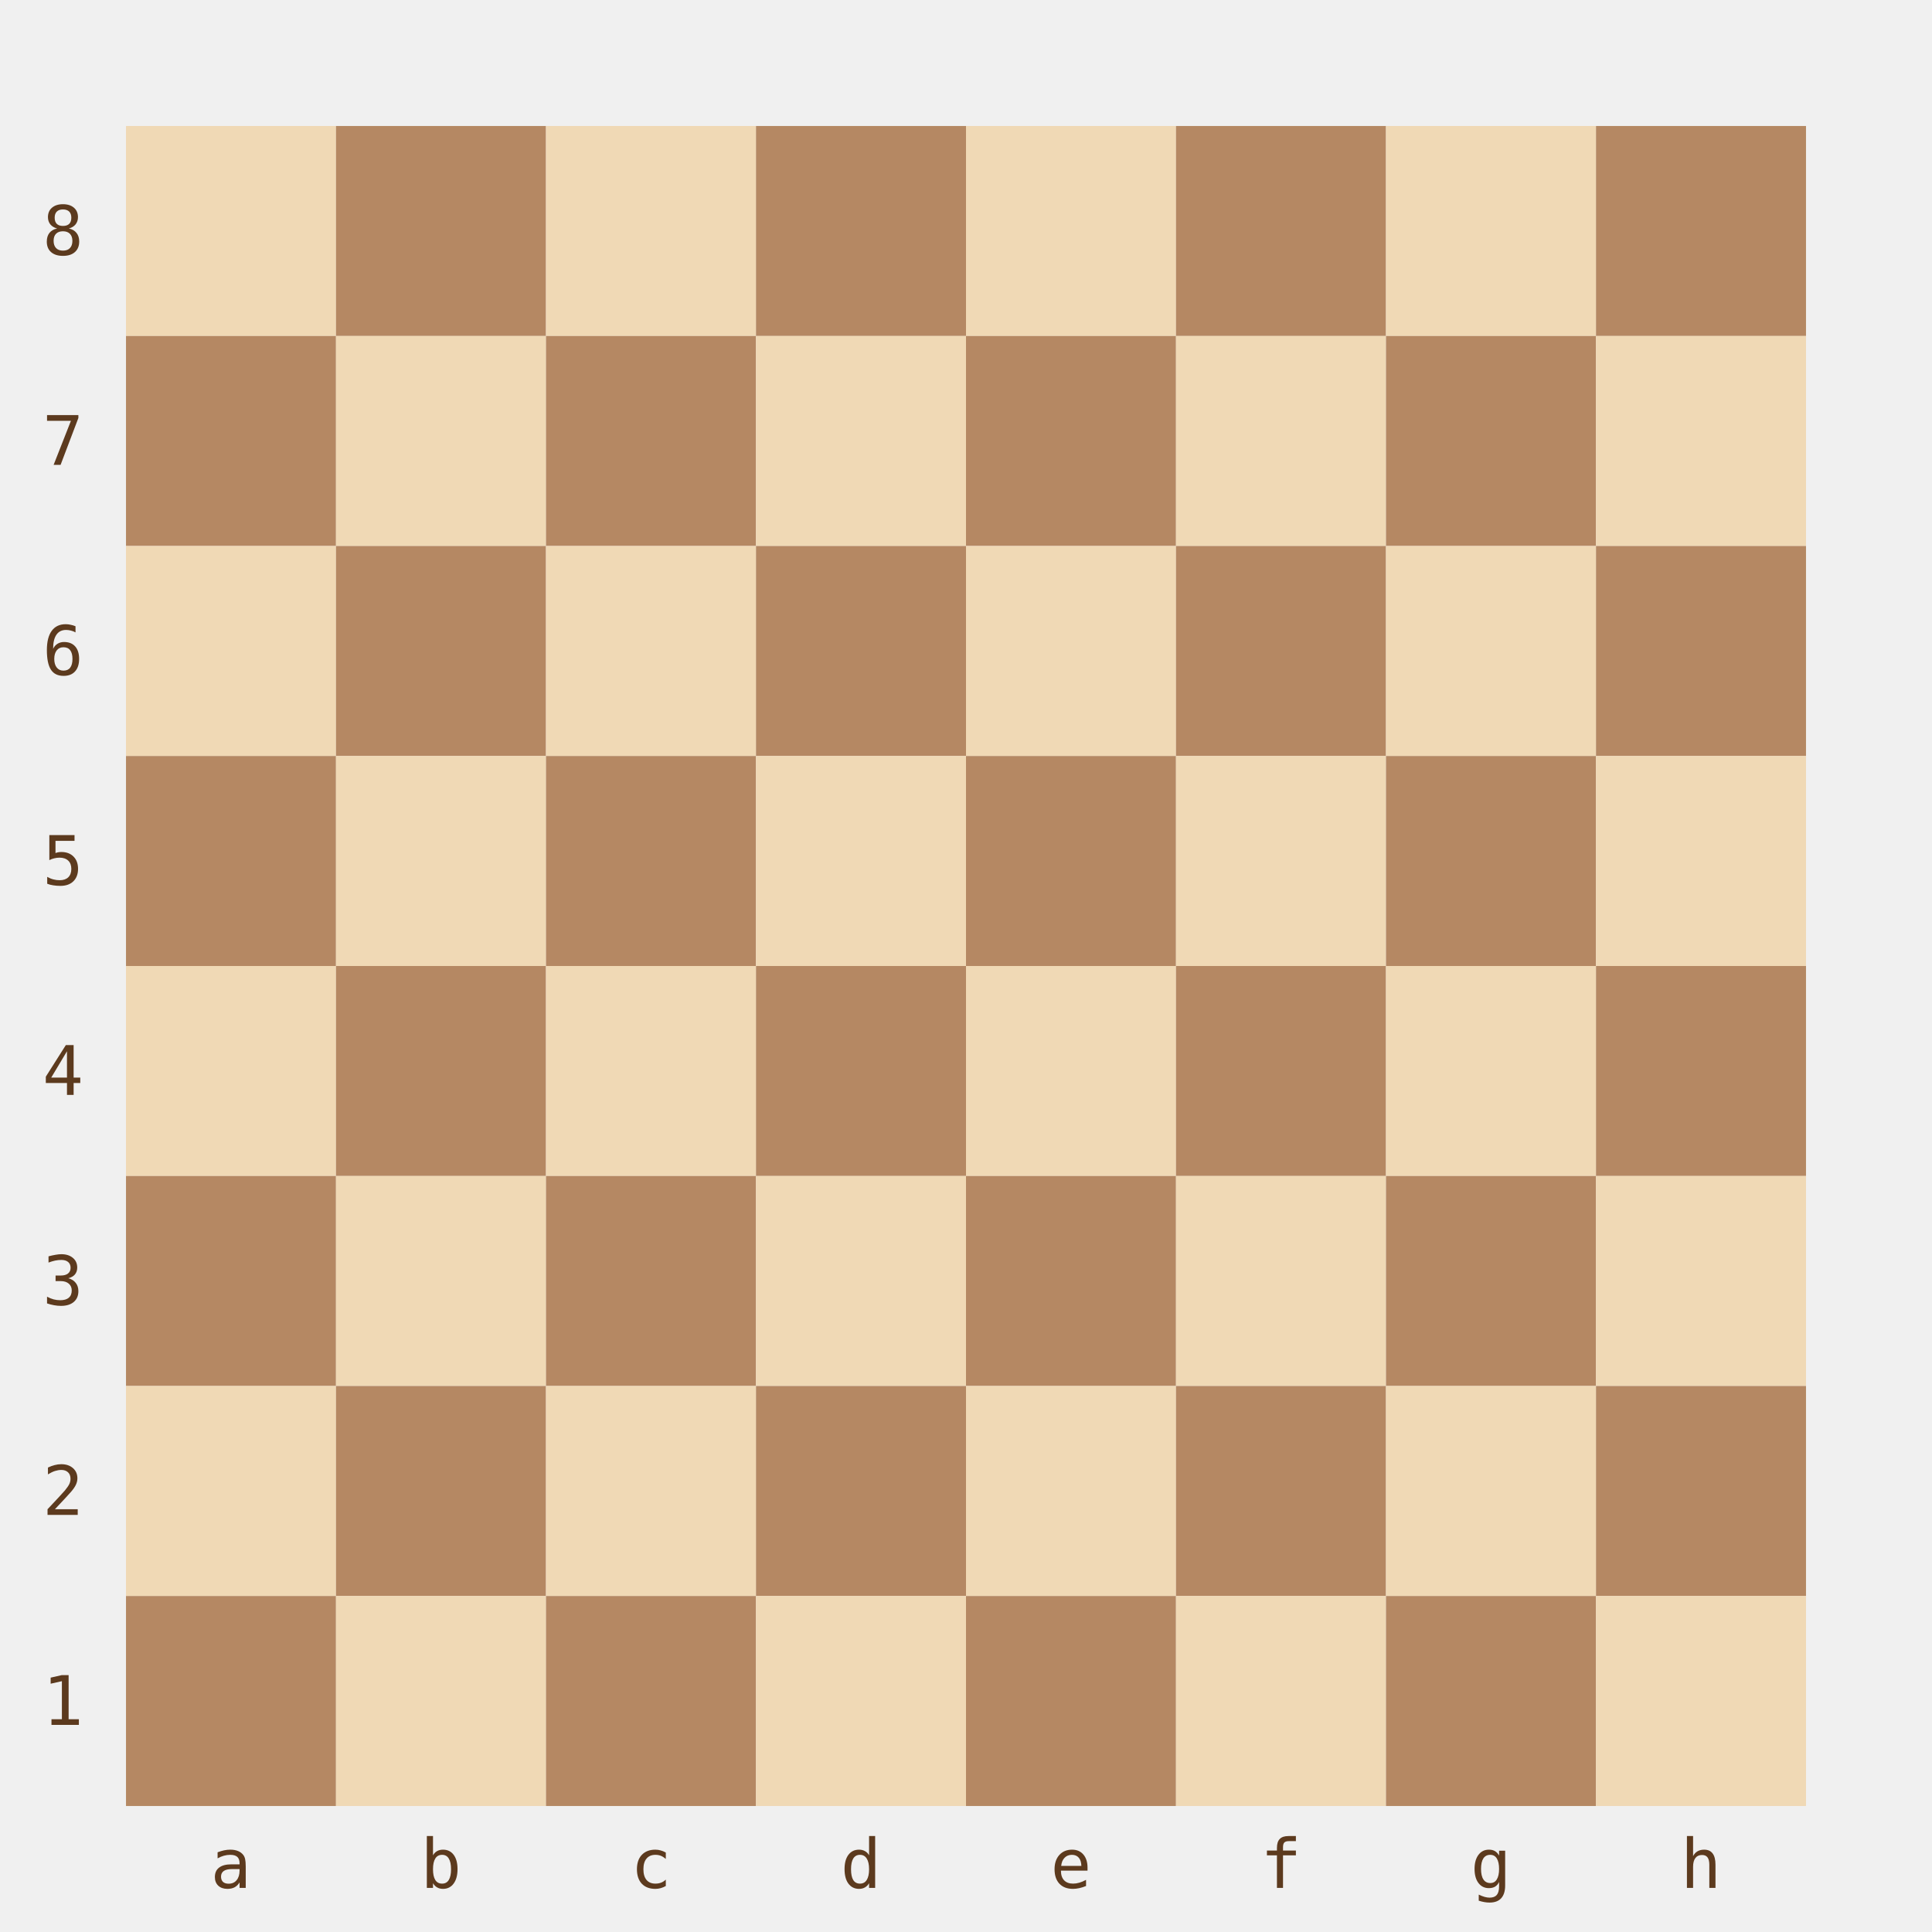
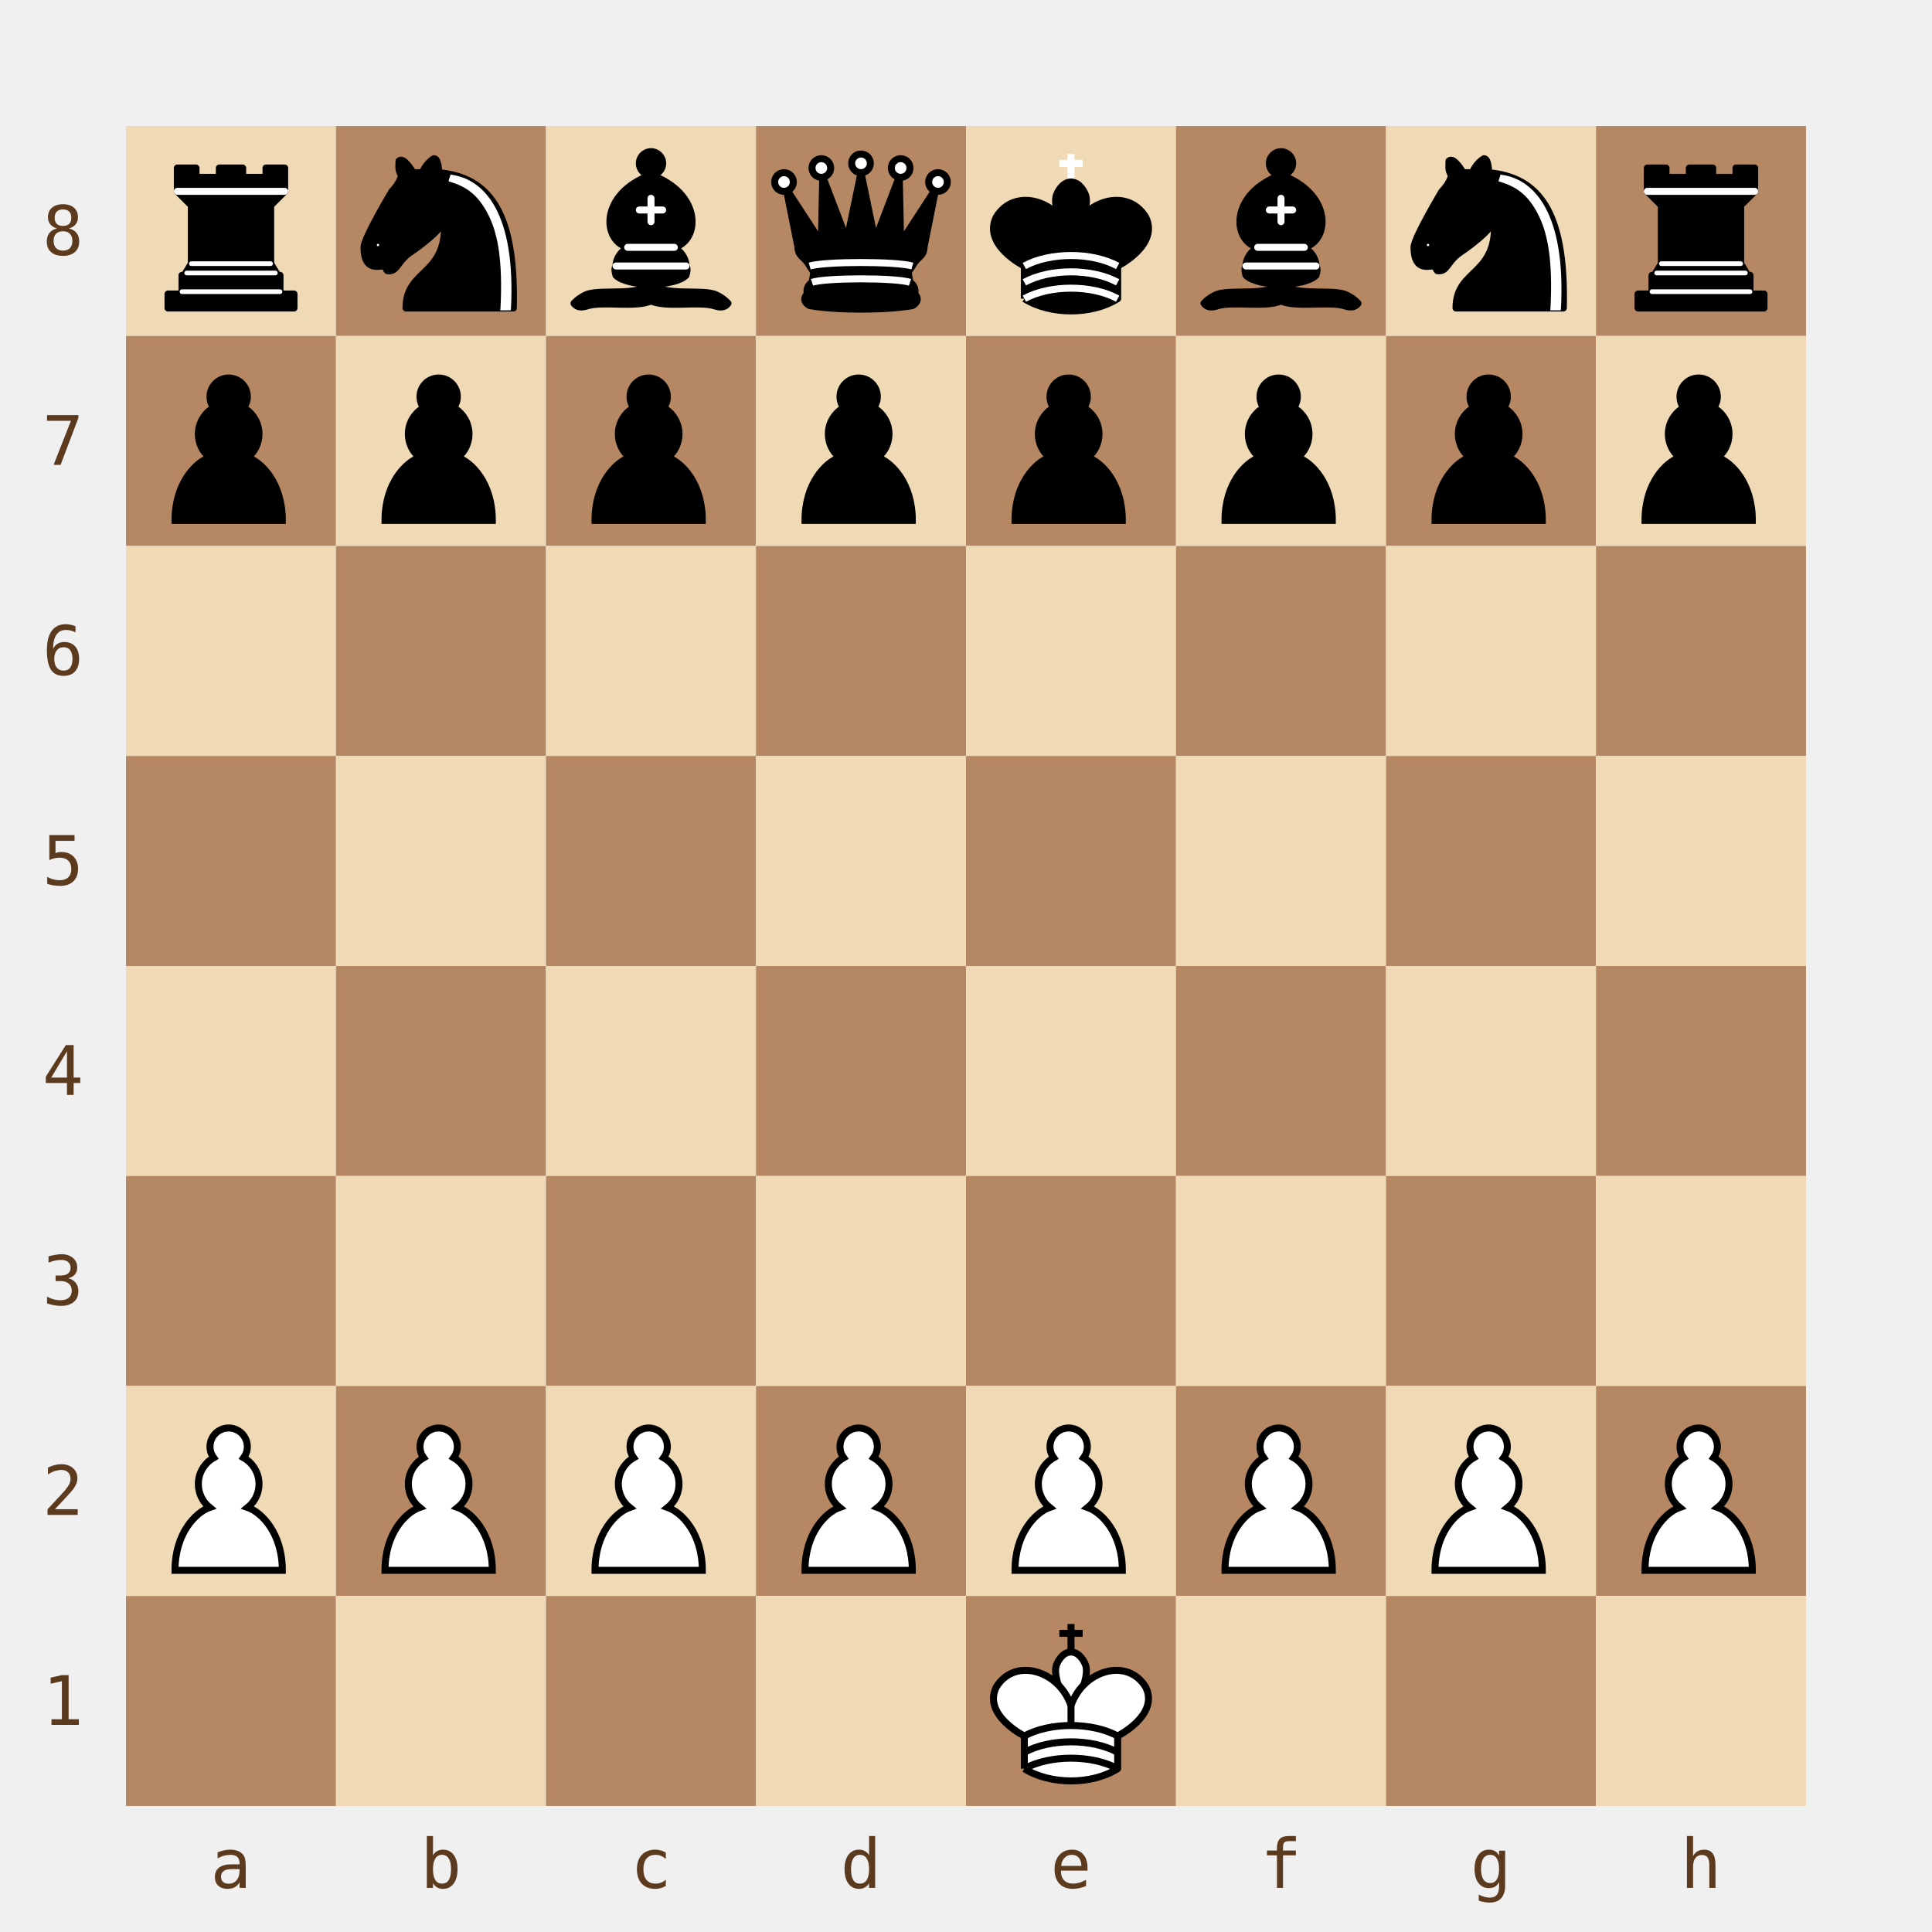
<svg xmlns="http://www.w3.org/2000/svg" viewBox="0 0 368 368" width="368" height="368">
+   <defs>
+     <symbol id="piece-mce-chess-bR" viewBox="0 0 45 45">
+       <g style="fill:#000;stroke:#000;stroke-width:1.5;stroke-linecap:round;stroke-linejoin:round">
+         <path d="M 9,39 L 36,39 L 36,36 L 9,36 L 9,39 z" />
+         <path d="M 12,36 L 12,32 L 33,32 L 33,36 L 12,36 z" />
+         <path d="M 11,14 L 11,9 L 15,9 L 15,11 L 20,11 L 20,9 L 25,9 L 25,11 L 30,11 L 30,9 L 34,9 L 34,14" />
+         <path d="M 34,14 L 31,17 L 14,17 L 11,14" />
+         <path d="M 31,17 L 31,29.5 L 14,29.5 L 14,17" />
+         <path d="M 31,29.5 L 32.5,32 L 12.5,32 L 14,29.5" />
+         <path d="M 11,14 L 34,14" style="fill:none;stroke:#fff;stroke-linejoin:miter" />
+         <path d="M 12,35.5 L 33,35.5" style="fill:none;stroke:#fff;stroke-width:1" />
+         <path d="M 13,31.5 L 32,31.5" style="fill:none;stroke:#fff;stroke-width:1" />
+         <path d="M 14,29.5 L 31,29.5" style="fill:none;stroke:#fff;stroke-width:1" />
+       </g>
+     </symbol>
+     <symbol id="piece-mce-chess-bN" viewBox="0 0 45 45">
+       <g style="fill:none;stroke:#000;stroke-width:1.5;stroke-linecap:round;stroke-linejoin:round">
+         <path d="M 22,10 C 32.5,11 38.5,18 38,39 L 15,39 C 15,30 25,32.5 23,18" style="fill:#000" />
+         <path d="M 24,18 C 24.38,20.91 18.45,25.37 16,27 C 13,29 13.18,31.34 11,31 C 9.958,30.06 12.41,27.96 11,28 C 10,28 11.19,29.23 10,30 C 9,30 5.997,31 6,26 C 6,24 12,14 12,14 C 12,14 13.89,12.1 14,10.5 C 13.27,9.506 13.5,8.5 13.5,7.5 C 14.5,6.5 16.5,10 16.5,10 L 18.5,10 C 18.5,10 19.28,8.008 21,7 C 22,7 22,10 22,10" style="fill:#000" />
+         <path d="M 9.5,25.5 A 0.5,0.5 0 1 1 8.5,25.5 A 0.5,0.5 0 1 1 9.5,25.5 z" style="fill:#fff" />
+         <path d="M 15,15.5 A 0.5,1.5 0 1 1 14,15.5 A 0.5,1.5 0 1 1 15,15.5 z" transform="matrix(0.866,0.5,-0.5,0.866,9.693,-5.173)" style="fill:#fff" />
+         <path d="M 24.55,10.4 L 24.1,11.85 L 24.6,12 C 27.75,13 30.25,14.49 32.5,18.75 C 34.75,23.01 35.75,29.06 35.25,39 L 35.2,39.5 L 37.45,39.5 L 37.5,39 C 38,28.94 36.62,22.15 34.25,17.66 C 31.88,13.17 28.46,11.02 25.06,10.5 L 24.55,10.4 z" style="fill:#fff;stroke:none" />
+       </g>
+     </symbol>
+     <symbol id="piece-mce-chess-bB" viewBox="0 0 45 45">
+       <g style="fill:none;stroke:#000;stroke-width:1.5;stroke-linecap:round;stroke-linejoin:round">
+         <g style="fill:#000;stroke-linecap:butt">
+           <path d="M 9,36 C 12.39,35.03 19.11,36.43 22.5,34 C 25.89,36.43 32.61,35.03 36,36 C 36,36 37.65,36.54 39,38 C 38.32,38.97 37.2,38.91 36,38.5 C 32.61,37.53 25.89,38.96 22.5,37.5 C 19.11,38.96 12.39,37.53 9,38.5 C 7.8,38.91 6.68,38.97 6,38 C 7.35,36.54 9,36 9,36 z" />
+           <path d="M 15,32 C 17.5,34.5 27.5,34.5 30,32 C 30.5,30.5 30,30 30,30 C 30,27.5 27.5,26 27.5,26 C 33,24.5 33.5,14.5 22.5,10.5 C 11.5,14.5 12,24.5 17.5,26 C 17.5,26 15,27.5 15,30 C 15,30 14.5,30.5 15,32 z" />
+           <path d="M 25,8 A 2.5,2.5 0 1 1 20,8 A 2.5,2.5 0 1 1 25,8 z" />
+         </g>
+         <path d="M 17.5,26 L 27.5,26 M 15,30 L 30,30 M 22.5,15.5 L 22.5,20.5 M 20,18 L 25,18" style="fill:none;stroke:#fff;stroke-linejoin:miter" />
+       </g>
+     </symbol>
+     <symbol id="piece-mce-chess-bQ" viewBox="0 0 45 45">
+       <g style="fill:#000;stroke:#000;stroke-width:1.5;stroke-linejoin:round">
+         <path d="M 9,26 C 17.5,24.5 30,24.5 36,26 L 38.5,13.5 L 31,25 L 30.7,10.9 L 25.5,24.5 L 22.5,10 L 19.5,24.5 L 14.3,10.9 L 14,25 L 6.5,13.5 L 9,26 z" />
+         <path d="M 9,26 C 9,28 10.5,28 11.5,30 C 12.5,31.5 12.5,31 12,33.5 C 10.5,34.5 11,36 11,36 C 9.5,37.5 11.5,38.5 11.5,38.5 C 17.5,39.5 27.5,39.5 33.5,38.5 C 33.5,38.5 35.5,37.5 34,36 C 34,36 34.5,34.5 33,33.5 C 32.5,31 32.5,31.5 33.5,30 C 34.5,28 36,28 36,26 C 27.5,24.5 17.5,24.5 9,26 z" />
+         <path d="M 11.5,30 C 15,29 30,29 33.5,30" style="fill:none;stroke:#fff" />
+         <path d="M 12,33.5 C 15,32.5 30,32.5 33,33.5" style="fill:none;stroke:#fff" />
+         <circle cx="6" cy="12" r="2" style="fill:#fff" />
+         <circle cx="14" cy="9" r="2" style="fill:#fff" />
+         <circle cx="22.5" cy="8" r="2" style="fill:#fff" />
+         <circle cx="31" cy="9" r="2" style="fill:#fff" />
+         <circle cx="39" cy="12" r="2" style="fill:#fff" />
+       </g>
+     </symbol>
+     <symbol id="piece-mce-chess-bK" viewBox="0 0 45 45">
+       <g style="fill:#000;stroke:#000;stroke-width:1.5;stroke-linejoin:round">
+         <path d="M 22.5,11.63 L 22.5,6" style="fill:none;stroke:#fff;stroke-linejoin:miter" />
+         <path d="M 20,8 L 25,8" style="fill:none;stroke:#fff;stroke-linejoin:miter" />
+         <path d="M 22.5,25 C 22.5,25 27,17.5 25.5,14.5 C 25.5,14.5 24.5,12 22.5,12 C 20.5,12 19.5,14.5 19.5,14.5 C 18,17.5 22.5,25 22.5,25" />
+         <path d="M 12.5,37 C 18,40.5 27,40.5 32.5,37 L 32.5,30 C 32.5,30 41.5,25.5 38.5,19.5 C 34.5,13 25,16 22.5,23.5 L 22.5,27 L 22.5,23.5 C 20,16 10.5,13 6.5,19.5 C 3.5,25.5 12.5,30 12.5,30 L 12.5,37" />
+         <path d="M 12.5,30 C 18,27 27,27 32.5,30" style="fill:none;stroke:#fff" />
+         <path d="M 12.5,33.5 C 18,30.5 27,30.5 32.5,33.5" style="fill:none;stroke:#fff" />
+         <path d="M 12.5,37 C 18,34 27,34 32.5,37" style="fill:none;stroke:#fff" />
+       </g>
+     </symbol>
+     <symbol id="piece-mce-chess-bP" viewBox="0 0 45 45">
+       <path d="M 22,9 C 19.79,9 18,10.79 18,13 C 18,13.89 18.29,14.71 18.78,15.38 C 16.83,16.5 15.5,18.59 15.5,21 C 15.5,23.03 16.44,24.84 17.91,26.03 C 14.91,27.09 10.5,31.58 10.5,39.5 L 33.5,39.5 C 33.5,31.58 29.09,27.09 26.09,26.03 C 27.56,24.84 28.5,23.03 28.5,21 C 28.5,18.59 27.17,16.5 25.22,15.38 C 25.71,14.71 26,13.89 26,13 C 26,10.79 24.21,9 22,9 z" style="fill:#000;stroke:#000;stroke-width:1.5;stroke-linecap:round" />
+     </symbol>
+     <symbol id="piece-mce-chess-wP" viewBox="0 0 45 45">
+       <path d="M 22,9 C 19.79,9 18,10.79 18,13 C 18,13.89 18.29,14.71 18.78,15.38 C 16.83,16.5 15.5,18.59 15.5,21 C 15.5,23.03 16.44,24.84 17.91,26.03 C 14.91,27.09 10.5,31.58 10.5,39.5 L 33.5,39.5 C 33.5,31.58 29.09,27.09 26.09,26.03 C 27.56,24.84 28.5,23.03 28.5,21 C 28.5,18.59 27.17,16.5 25.22,15.38 C 25.71,14.71 26,13.89 26,13 C 26,10.79 24.21,9 22,9 z" style="fill:#fff;stroke:#000;stroke-width:1.5;stroke-linecap:round" />
+     </symbol>
+     <symbol id="piece-mce-chess-wK" viewBox="0 0 45 45">
+       <g style="fill:#fff;stroke:#000;stroke-width:1.5;stroke-linejoin:round">
+         <path d="M 22.5,11.63 L 22.5,6" style="fill:none;stroke-linejoin:miter" />
+         <path d="M 20,8 L 25,8" style="fill:none;stroke-linejoin:miter" />
+         <path d="M 22.5,25 C 22.5,25 27,17.5 25.5,14.5 C 25.5,14.5 24.5,12 22.5,12 C 20.5,12 19.5,14.5 19.5,14.5 C 18,17.5 22.5,25 22.5,25" />
+         <path d="M 12.5,37 C 18,40.5 27,40.5 32.5,37 L 32.5,30 C 32.5,30 41.5,25.5 38.5,19.5 C 34.5,13 25,16 22.5,23.5 L 22.5,27 L 22.5,23.5 C 20,16 10.5,13 6.5,19.5 C 3.5,25.5 12.5,30 12.5,30 L 12.5,37" />
+         <path d="M 12.5,30 C 18,27 27,27 32.5,30" />
+         <path d="M 12.5,33.5 C 18,30.5 27,30.5 32.5,33.5" />
+         <path d="M 12.5,37 C 18,34 27,34 32.5,37" />
+       </g>
+     </symbol>
+   </defs>
  <rect x="24" y="24" width="40" height="40" fill="#f0d9b5" data-sq="a8" class="board-cell" />
  <rect x="64" y="24" width="40" height="40" fill="#b58863" data-sq="b8" class="board-cell" />
  <rect x="104" y="24" width="40" height="40" fill="#f0d9b5" data-sq="c8" class="board-cell" />
  <rect x="144" y="24" width="40" height="40" fill="#b58863" data-sq="d8" class="board-cell" />
  <rect x="184" y="24" width="40" height="40" fill="#f0d9b5" data-sq="e8" class="board-cell" />
  <rect x="224" y="24" width="40" height="40" fill="#b58863" data-sq="f8" class="board-cell" />
  <rect x="264" y="24" width="40" height="40" fill="#f0d9b5" data-sq="g8" class="board-cell" />
  <rect x="304" y="24" width="40" height="40" fill="#b58863" data-sq="h8" class="board-cell" />
  <rect x="24" y="64" width="40" height="40" fill="#b58863" data-sq="a7" class="board-cell" />
  <rect x="64" y="64" width="40" height="40" fill="#f0d9b5" data-sq="b7" class="board-cell" />
  <rect x="104" y="64" width="40" height="40" fill="#b58863" data-sq="c7" class="board-cell" />
  <rect x="144" y="64" width="40" height="40" fill="#f0d9b5" data-sq="d7" class="board-cell" />
  <rect x="184" y="64" width="40" height="40" fill="#b58863" data-sq="e7" class="board-cell" />
  <rect x="224" y="64" width="40" height="40" fill="#f0d9b5" data-sq="f7" class="board-cell" />
  <rect x="264" y="64" width="40" height="40" fill="#b58863" data-sq="g7" class="board-cell" />
  <rect x="304" y="64" width="40" height="40" fill="#f0d9b5" data-sq="h7" class="board-cell" />
  <rect x="24" y="104" width="40" height="40" fill="#f0d9b5" data-sq="a6" class="board-cell" />
  <rect x="64" y="104" width="40" height="40" fill="#b58863" data-sq="b6" class="board-cell" />
  <rect x="104" y="104" width="40" height="40" fill="#f0d9b5" data-sq="c6" class="board-cell" />
  <rect x="144" y="104" width="40" height="40" fill="#b58863" data-sq="d6" class="board-cell" />
  <rect x="184" y="104" width="40" height="40" fill="#f0d9b5" data-sq="e6" class="board-cell" />
  <rect x="224" y="104" width="40" height="40" fill="#b58863" data-sq="f6" class="board-cell" />
  <rect x="264" y="104" width="40" height="40" fill="#f0d9b5" data-sq="g6" class="board-cell" />
  <rect x="304" y="104" width="40" height="40" fill="#b58863" data-sq="h6" class="board-cell" />
  <rect x="24" y="144" width="40" height="40" fill="#b58863" data-sq="a5" class="board-cell" />
  <rect x="64" y="144" width="40" height="40" fill="#f0d9b5" data-sq="b5" class="board-cell" />
  <rect x="104" y="144" width="40" height="40" fill="#b58863" data-sq="c5" class="board-cell" />
  <rect x="144" y="144" width="40" height="40" fill="#f0d9b5" data-sq="d5" class="board-cell" />
  <rect x="184" y="144" width="40" height="40" fill="#b58863" data-sq="e5" class="board-cell" />
  <rect x="224" y="144" width="40" height="40" fill="#f0d9b5" data-sq="f5" class="board-cell" />
  <rect x="264" y="144" width="40" height="40" fill="#b58863" data-sq="g5" class="board-cell" />
  <rect x="304" y="144" width="40" height="40" fill="#f0d9b5" data-sq="h5" class="board-cell" />
  <rect x="24" y="184" width="40" height="40" fill="#f0d9b5" data-sq="a4" class="board-cell" />
  <rect x="64" y="184" width="40" height="40" fill="#b58863" data-sq="b4" class="board-cell" />
  <rect x="104" y="184" width="40" height="40" fill="#f0d9b5" data-sq="c4" class="board-cell" />
  <rect x="144" y="184" width="40" height="40" fill="#b58863" data-sq="d4" class="board-cell" />
  <rect x="184" y="184" width="40" height="40" fill="#f0d9b5" data-sq="e4" class="board-cell" />
  <rect x="224" y="184" width="40" height="40" fill="#b58863" data-sq="f4" class="board-cell" />
  <rect x="264" y="184" width="40" height="40" fill="#f0d9b5" data-sq="g4" class="board-cell" />
  <rect x="304" y="184" width="40" height="40" fill="#b58863" data-sq="h4" class="board-cell" />
  <rect x="24" y="224" width="40" height="40" fill="#b58863" data-sq="a3" class="board-cell" />
  <rect x="64" y="224" width="40" height="40" fill="#f0d9b5" data-sq="b3" class="board-cell" />
  <rect x="104" y="224" width="40" height="40" fill="#b58863" data-sq="c3" class="board-cell" />
  <rect x="144" y="224" width="40" height="40" fill="#f0d9b5" data-sq="d3" class="board-cell" />
  <rect x="184" y="224" width="40" height="40" fill="#b58863" data-sq="e3" class="board-cell" />
  <rect x="224" y="224" width="40" height="40" fill="#f0d9b5" data-sq="f3" class="board-cell" />
  <rect x="264" y="224" width="40" height="40" fill="#b58863" data-sq="g3" class="board-cell" />
  <rect x="304" y="224" width="40" height="40" fill="#f0d9b5" data-sq="h3" class="board-cell" />
  <rect x="24" y="264" width="40" height="40" fill="#f0d9b5" data-sq="a2" class="board-cell" />
  <rect x="64" y="264" width="40" height="40" fill="#b58863" data-sq="b2" class="board-cell" />
  <rect x="104" y="264" width="40" height="40" fill="#f0d9b5" data-sq="c2" class="board-cell" />
  <rect x="144" y="264" width="40" height="40" fill="#b58863" data-sq="d2" class="board-cell" />
  <rect x="184" y="264" width="40" height="40" fill="#f0d9b5" data-sq="e2" class="board-cell" />
  <rect x="224" y="264" width="40" height="40" fill="#b58863" data-sq="f2" class="board-cell" />
  <rect x="264" y="264" width="40" height="40" fill="#f0d9b5" data-sq="g2" class="board-cell" />
  <rect x="304" y="264" width="40" height="40" fill="#b58863" data-sq="h2" class="board-cell" />
  <rect x="24" y="304" width="40" height="40" fill="#b58863" data-sq="a1" class="board-cell" />
  <rect x="64" y="304" width="40" height="40" fill="#f0d9b5" data-sq="b1" class="board-cell" />
  <rect x="104" y="304" width="40" height="40" fill="#b58863" data-sq="c1" class="board-cell" />
  <rect x="144" y="304" width="40" height="40" fill="#f0d9b5" data-sq="d1" class="board-cell" />
  <rect x="184" y="304" width="40" height="40" fill="#b58863" data-sq="e1" class="board-cell" />
  <rect x="224" y="304" width="40" height="40" fill="#f0d9b5" data-sq="f1" class="board-cell" />
  <rect x="264" y="304" width="40" height="40" fill="#b58863" data-sq="g1" class="board-cell" />
  <rect x="304" y="304" width="40" height="40" fill="#f0d9b5" data-sq="h1" class="board-cell" />
+   <g pointer-events="none">
+     <use href="#piece-mce-chess-bR" x="24" y="24" width="40" height="40" />
+     <use href="#piece-mce-chess-bN" x="64" y="24" width="40" height="40" />
+     <use href="#piece-mce-chess-bB" x="104" y="24" width="40" height="40" />
+     <use href="#piece-mce-chess-bQ" x="144" y="24" width="40" height="40" />
+     <use href="#piece-mce-chess-bK" x="184" y="24" width="40" height="40" />
+     <use href="#piece-mce-chess-bB" x="224" y="24" width="40" height="40" />
+     <use href="#piece-mce-chess-bN" x="264" y="24" width="40" height="40" />
+     <use href="#piece-mce-chess-bR" x="304" y="24" width="40" height="40" />
+     <use href="#piece-mce-chess-bP" x="24" y="64" width="40" height="40" />
+     <use href="#piece-mce-chess-bP" x="64" y="64" width="40" height="40" />
+     <use href="#piece-mce-chess-bP" x="104" y="64" width="40" height="40" />
+     <use href="#piece-mce-chess-bP" x="144" y="64" width="40" height="40" />
+     <use href="#piece-mce-chess-bP" x="184" y="64" width="40" height="40" />
+     <use href="#piece-mce-chess-bP" x="224" y="64" width="40" height="40" />
+     <use href="#piece-mce-chess-bP" x="264" y="64" width="40" height="40" />
+     <use href="#piece-mce-chess-bP" x="304" y="64" width="40" height="40" />
+     <use href="#piece-mce-chess-wP" x="24" y="264" width="40" height="40" />
+     <use href="#piece-mce-chess-wP" x="64" y="264" width="40" height="40" />
+     <use href="#piece-mce-chess-wP" x="104" y="264" width="40" height="40" />
+     <use href="#piece-mce-chess-wP" x="144" y="264" width="40" height="40" />
+     <use href="#piece-mce-chess-wP" x="184" y="264" width="40" height="40" />
+     <use href="#piece-mce-chess-wP" x="224" y="264" width="40" height="40" />
+     <use href="#piece-mce-chess-wP" x="264" y="264" width="40" height="40" />
+     <use href="#piece-mce-chess-wP" x="304" y="264" width="40" height="40" />
+     <use href="#piece-mce-chess-wK" x="184" y="304" width="40" height="40" />
+   </g>
  <text x="44" y="359.6" text-anchor="middle" font-size="13" fill="#5c3a1e" font-family="monospace">a</text>
  <text x="84" y="359.6" text-anchor="middle" font-size="13" fill="#5c3a1e" font-family="monospace">b</text>
  <text x="124" y="359.6" text-anchor="middle" font-size="13" fill="#5c3a1e" font-family="monospace">c</text>
  <text x="164" y="359.6" text-anchor="middle" font-size="13" fill="#5c3a1e" font-family="monospace">d</text>
  <text x="204" y="359.6" text-anchor="middle" font-size="13" fill="#5c3a1e" font-family="monospace">e</text>
  <text x="244" y="359.6" text-anchor="middle" font-size="13" fill="#5c3a1e" font-family="monospace">f</text>
  <text x="284" y="359.6" text-anchor="middle" font-size="13" fill="#5c3a1e" font-family="monospace">g</text>
  <text x="324" y="359.6" text-anchor="middle" font-size="13" fill="#5c3a1e" font-family="monospace">h</text>
  <text x="12" y="48.55" text-anchor="middle" font-size="13" fill="#5c3a1e" font-family="monospace">8</text>
  <text x="12" y="88.55" text-anchor="middle" font-size="13" fill="#5c3a1e" font-family="monospace">7</text>
  <text x="12" y="128.55" text-anchor="middle" font-size="13" fill="#5c3a1e" font-family="monospace">6</text>
  <text x="12" y="168.55" text-anchor="middle" font-size="13" fill="#5c3a1e" font-family="monospace">5</text>
  <text x="12" y="208.55" text-anchor="middle" font-size="13" fill="#5c3a1e" font-family="monospace">4</text>
  <text x="12" y="248.55" text-anchor="middle" font-size="13" fill="#5c3a1e" font-family="monospace">3</text>
  <text x="12" y="288.55" text-anchor="middle" font-size="13" fill="#5c3a1e" font-family="monospace">2</text>
  <text x="12" y="328.55" text-anchor="middle" font-size="13" fill="#5c3a1e" font-family="monospace">1</text>
</svg>
